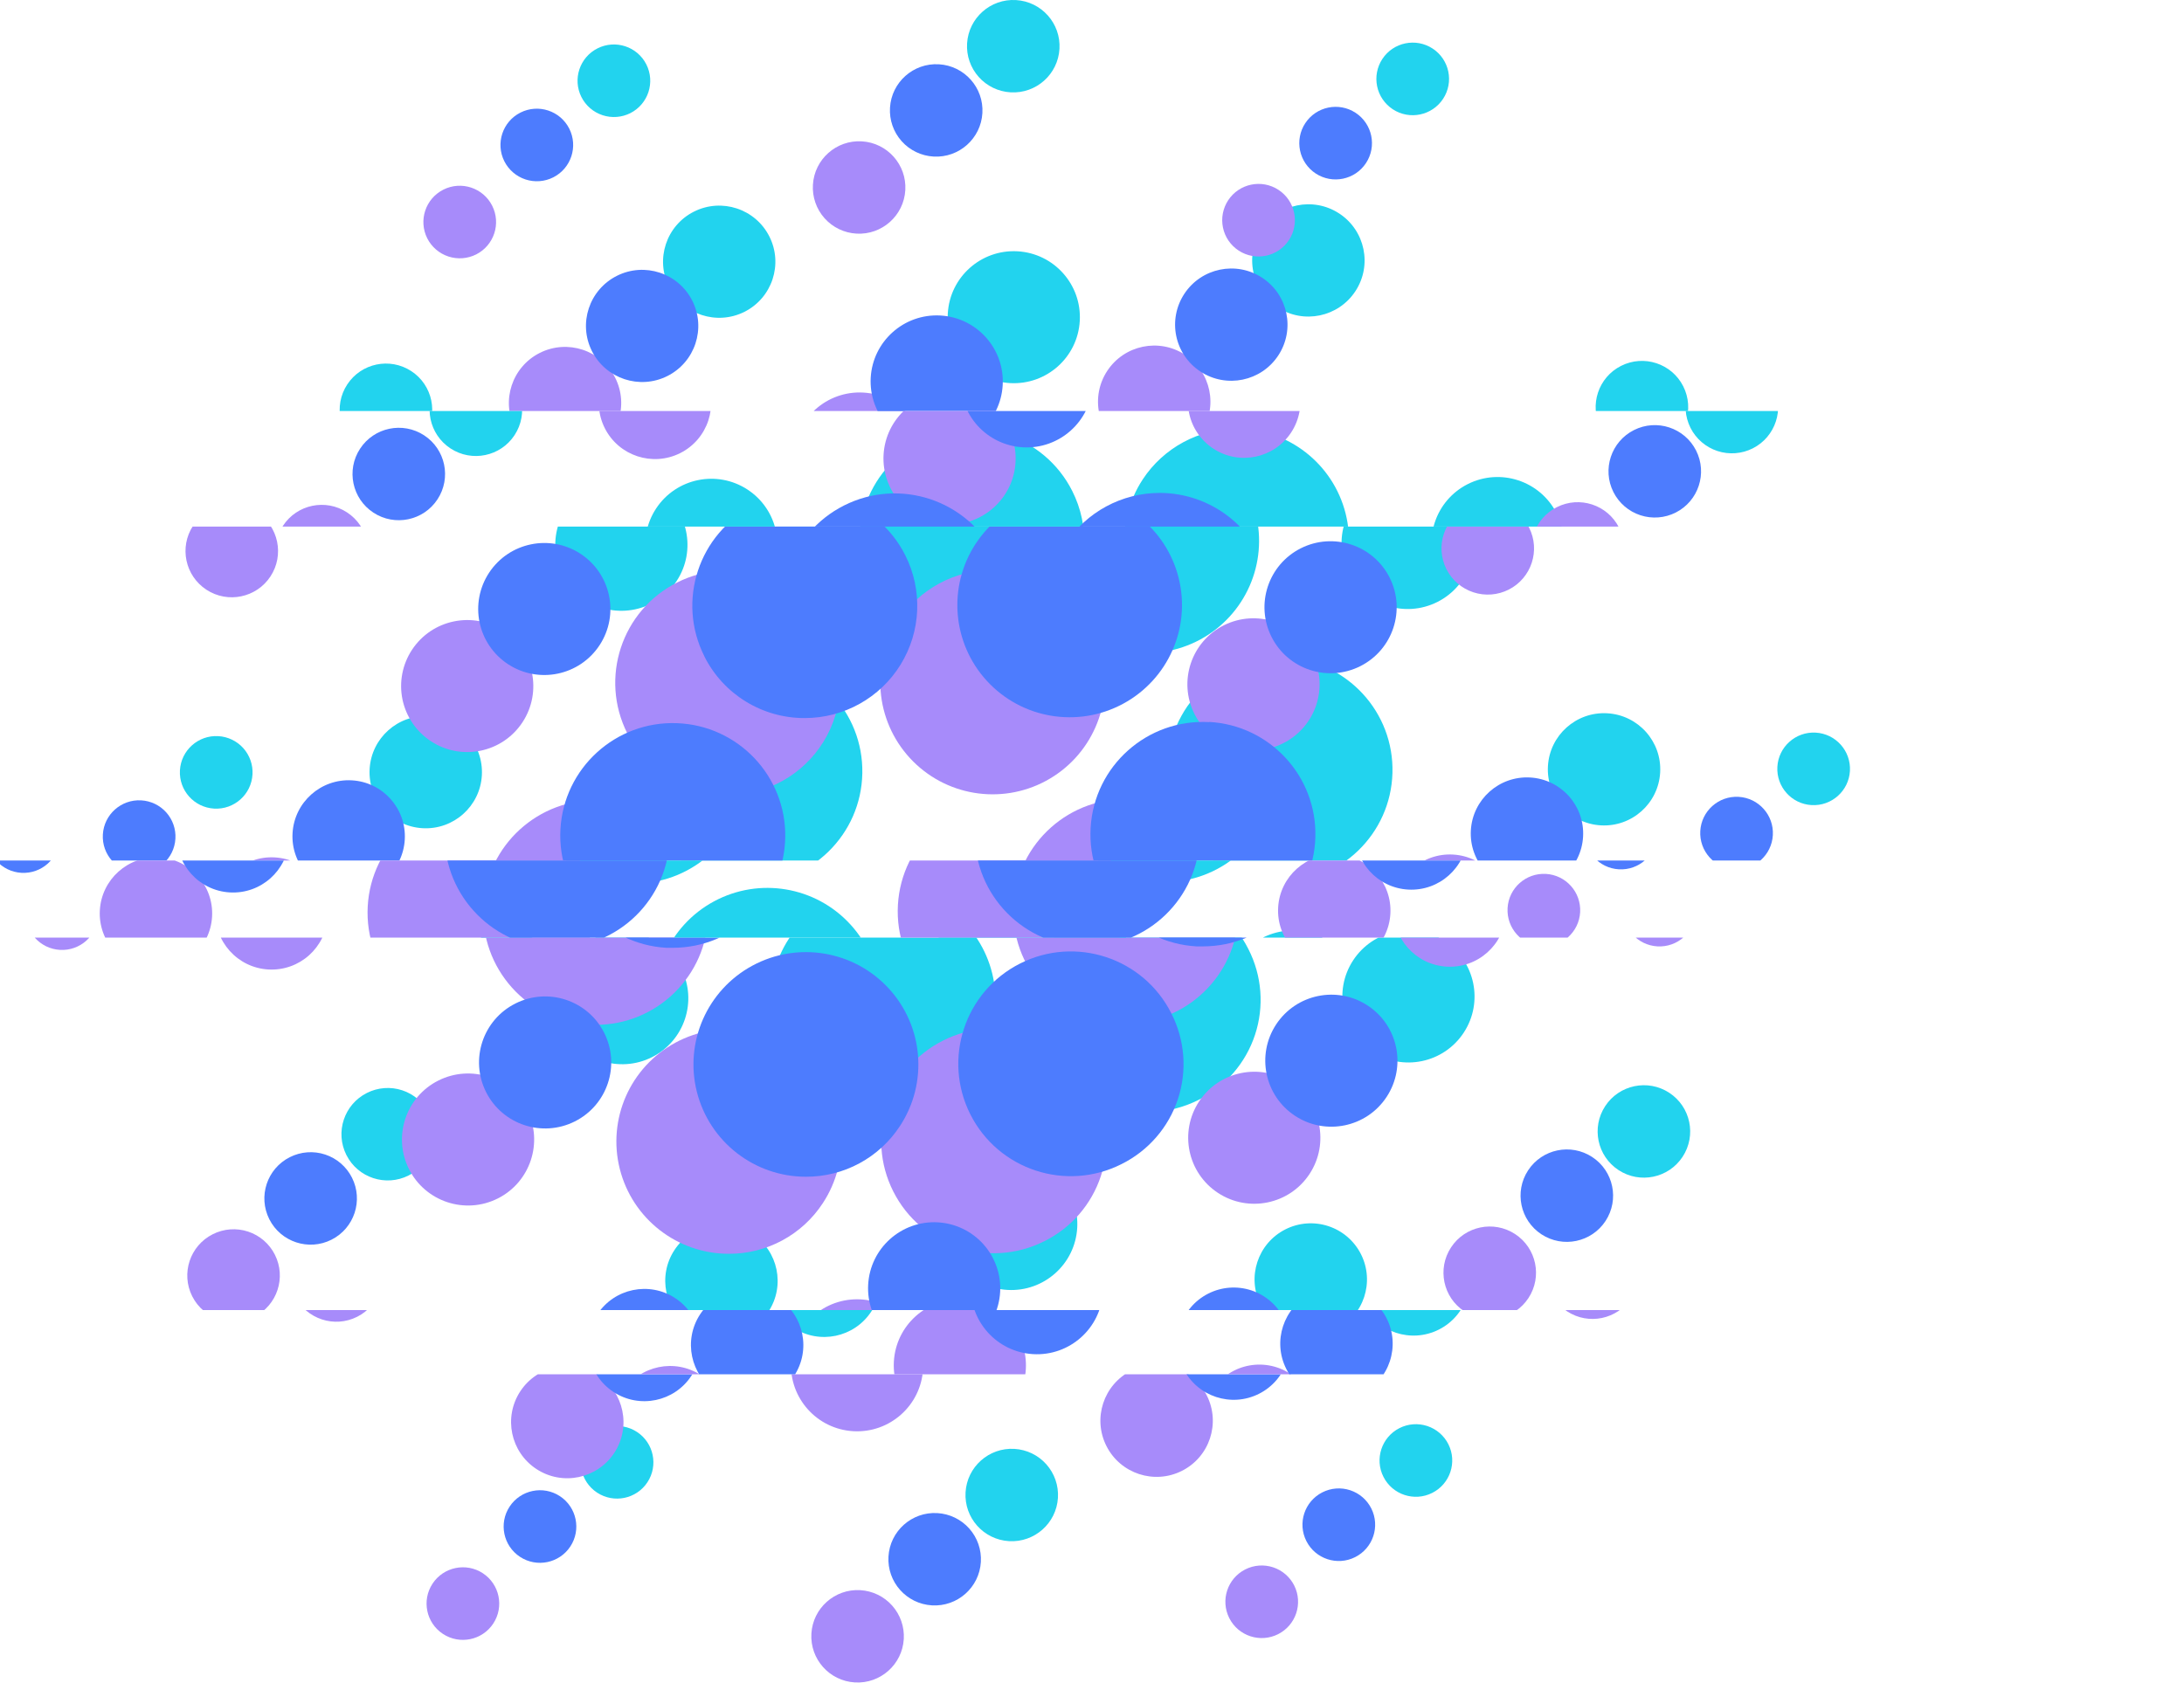
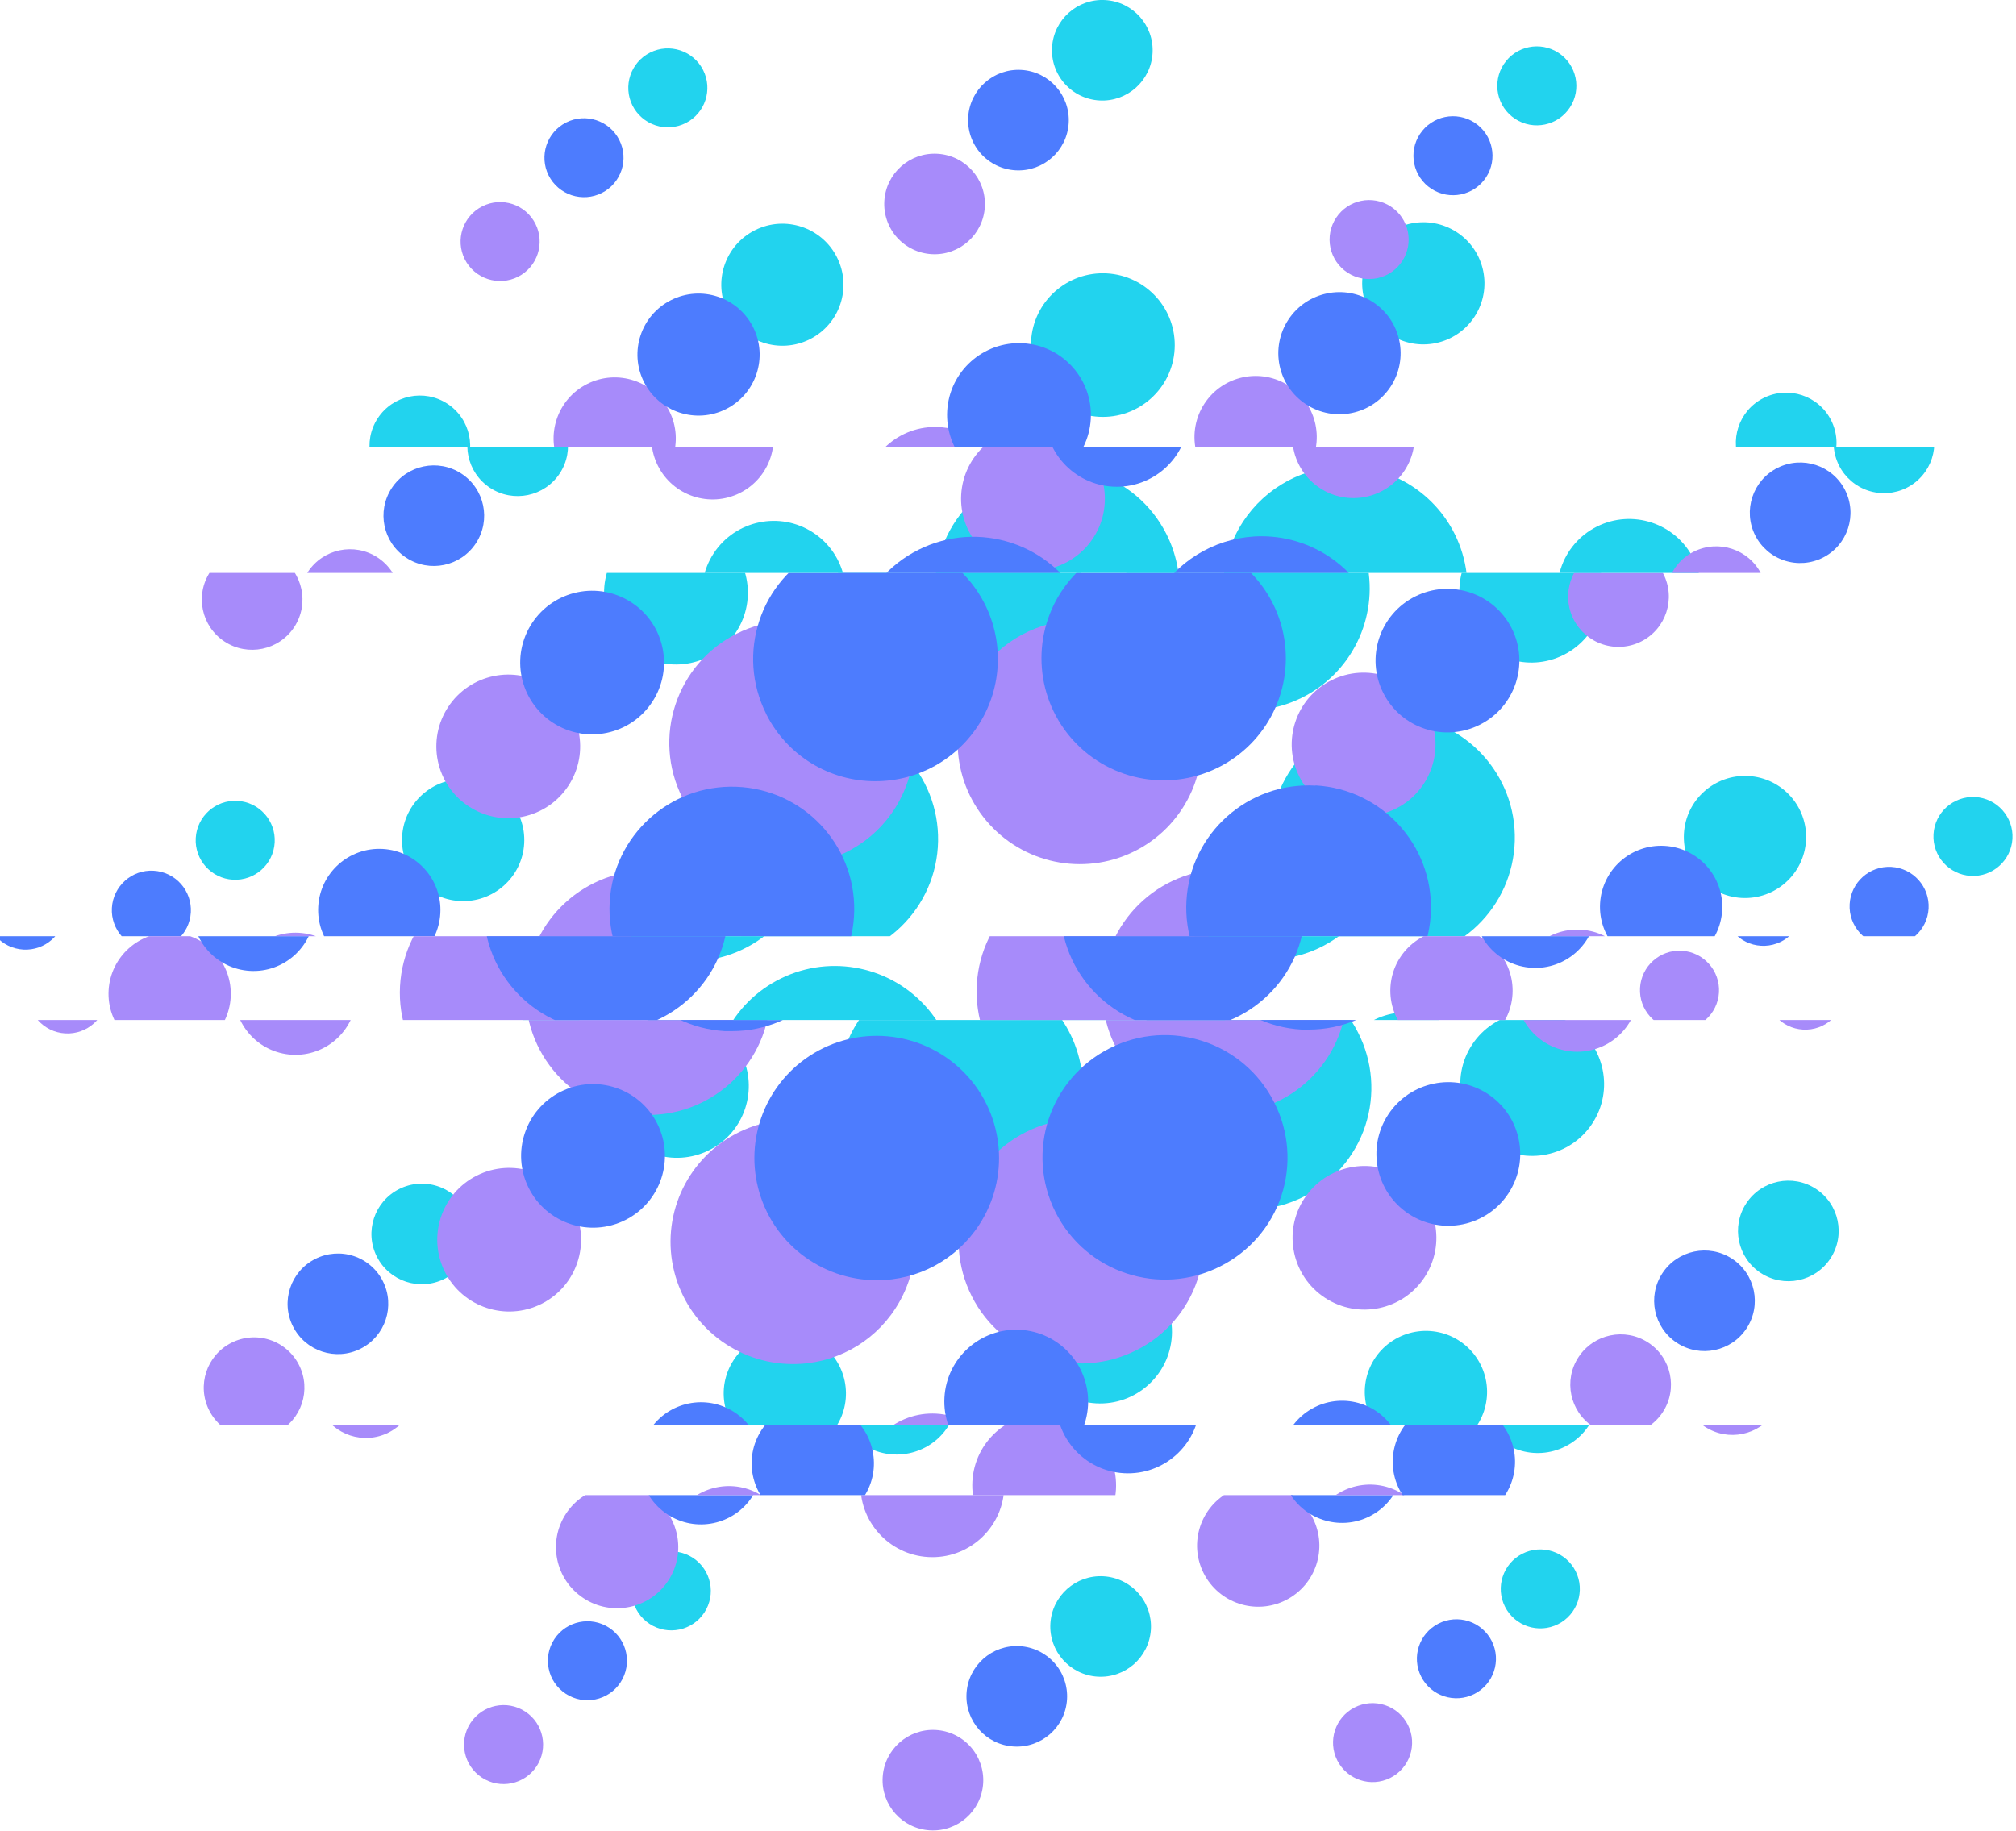
- <svg xmlns="http://www.w3.org/2000/svg" xmlns:xlink="http://www.w3.org/1999/xlink" viewBox="0 0 680 524">
+ <svg xmlns="http://www.w3.org/2000/svg" xmlns:xlink="http://www.w3.org/1999/xlink" viewBox="0 0 577 524">
  <defs>
    <g id="star">
      <path d="M102.76,172a25.31,25.31,0,0,0,23.78,26.65c.49,0,1,0,1.46,0A25.26,25.26,0,1,0,102.76,172Z" />
      <path d="M8.62,165.5a8.16,8.16,0,1,0,7.69,8.61A8.15,8.15,0,0,0,8.62,165.5Z" />
      <path d="M101.16,25.43a8.16,8.16,0,1,0-11-3.62A8.18,8.18,0,0,0,101.16,25.43Z" />
      <path d="M126.78,70.1a12.61,12.61,0,1,0-16.94-5.59A12.62,12.62,0,0,0,126.78,70.1Z" />
      <path d="M40.58,100.82a10.39,10.39,0,1,0-3-14.38A10.39,10.39,0,0,0,40.58,100.82Z" />
      <path d="M55.93,161a12.62,12.62,0,1,0,11.88,13.31A12.62,12.62,0,0,0,55.93,161Z" />
      <path d="M42,245.72a10.39,10.39,0,1,0,13.95,4.6A10.37,10.37,0,0,0,42,245.72Z" />
      <path d="M91,134.89a14.84,14.84,0,1,0-4.27-20.55A14.83,14.83,0,0,0,91,134.89Z" />
      <path d="M246.47,69.1a12.62,12.62,0,1,0-3.63-17.47A12.61,12.61,0,0,0,246.47,69.1Z" />
      <path d="M272.35,24.57A8.16,8.16,0,1,0,270,13.26,8.16,8.16,0,0,0,272.35,24.57Z" />
      <path d="M248.45,147.91a25.25,25.25,0,0,0-2.87,50.42c.49,0,1,0,1.45,0a25.25,25.25,0,0,0,1.42-50.46Z" />
      <path d="M135.08,133.14A25.12,25.12,0,0,0,157.64,147a25.25,25.25,0,0,0,22.54-36.62,25.25,25.25,0,1,0-45.1,22.73Z" />
      <path d="M333,100.79a10.39,10.39,0,1,0-14-4.6A10.4,10.4,0,0,0,333,100.79Z" />
      <path d="M269,108.83a14.84,14.84,0,1,0,19.94,6.58A14.86,14.86,0,0,0,269,108.83Z" />
      <path d="M186.55,20.76a10.39,10.39,0,1,0-9.79-11A10.38,10.38,0,0,0,186.55,20.76Z" />
      <path d="M186.43,86.13a14.84,14.84,0,1,0-14-15.66A14.84,14.84,0,0,0,186.43,86.13Z" />
      <path d="M106,237.68a14.84,14.84,0,1,0-19.93-6.58A14.85,14.85,0,0,0,106,237.68Z" />
      <path d="M196,107.79a25.22,25.22,0,1,0,21.14-11.41A25.28,25.28,0,0,0,196,107.79Z" />
      <path d="M239.92,213.37a25.26,25.26,0,1,0-11.18,33.91A25.11,25.11,0,0,0,239.92,213.37Z" />
      <path d="M284,211.62a14.84,14.84,0,1,0,4.27,20.55A14.84,14.84,0,0,0,284,211.62Z" />
      <path d="M332.38,173.68a12.62,12.62,0,1,0-13.31,11.88A12.62,12.62,0,0,0,332.38,173.68Z" />
      <path d="M367.3,164.71a8.16,8.16,0,1,0,7.69,8.61A8.17,8.17,0,0,0,367.3,164.71Z" />
      <path d="M334.42,245.68a10.39,10.39,0,1,0,3,14.39A10.39,10.39,0,0,0,334.42,245.68Z" />
      <path d="M102.65,321.94a8.16,8.16,0,1,0,2.34,11.3A8.17,8.17,0,0,0,102.65,321.94Z" />
      <path d="M273.83,321.08a8.16,8.16,0,1,0,11,3.62A8.16,8.16,0,0,0,273.83,321.08Z" />
      <path d="M179,238.71a25.25,25.25,0,1,0-21.14,11.41A25.1,25.1,0,0,0,179,238.71Z" />
      <path d="M128.53,277.41a12.62,12.62,0,1,0,3.63,17.47A12.62,12.62,0,0,0,128.53,277.41Z" />
      <path d="M187.38,325.74a10.39,10.39,0,1,0,9.78,11A10.39,10.39,0,0,0,187.38,325.74Z" />
      <path d="M187.49,260.37a14.84,14.84,0,1,0,14,15.67A14.85,14.85,0,0,0,187.49,260.37Z" />
      <path d="M248.21,276.4a12.62,12.62,0,1,0,17,5.59A12.62,12.62,0,0,0,248.21,276.4Z" />
    </g>
    <clipPath id="base">
      <rect x="-80" y="0" width="840" height="128" />
      <rect x="-80" y="164" width="840" height="104" />
      <rect x="-80" y="292" width="840" height="116" />
      <rect x="-80" y="428" width="840" height="96" />
    </clipPath>
    <clipPath id="g1">
      <rect x="-80" y="128" width="840" height="36" />
    </clipPath>
    <clipPath id="g2">
      <rect x="-80" y="268" width="840" height="24" />
    </clipPath>
    <clipPath id="g3">
      <rect x="-80" y="408" width="840" height="20" />
    </clipPath>
  </defs>
  <g clip-path="url(#base)">
    <use href="#star" xlink:href="#star" transform="translate(56 0) scale(1.386667 1.385241)" fill="#22d3ee" />
    <use href="#star" xlink:href="#star" transform="translate(8 44) scale(1.386667 1.385241)" fill="#a78bfa" />
    <use href="#star" xlink:href="#star" transform="translate(32 20) scale(1.386667 1.385241)" fill="#4d7cfe" />
  </g>
  <g transform="translate(28 0)">
    <g clip-path="url(#g1)">
      <use href="#star" xlink:href="#star" transform="translate(56 0) scale(1.386667 1.385241)" fill="#22d3ee" />
      <use href="#star" xlink:href="#star" transform="translate(8 44) scale(1.386667 1.385241)" fill="#a78bfa" />
      <use href="#star" xlink:href="#star" transform="translate(32 20) scale(1.386667 1.385241)" fill="#4d7cfe" />
    </g>
  </g>
  <g transform="translate(-36 0)">
    <g clip-path="url(#g2)">
      <use href="#star" xlink:href="#star" transform="translate(56 0) scale(1.386667 1.385241)" fill="#22d3ee" />
      <use href="#star" xlink:href="#star" transform="translate(8 44) scale(1.386667 1.385241)" fill="#a78bfa" />
      <use href="#star" xlink:href="#star" transform="translate(32 20) scale(1.386667 1.385241)" fill="#4d7cfe" />
    </g>
  </g>
  <g transform="translate(32 0)">
    <g clip-path="url(#g3)">
      <use href="#star" xlink:href="#star" transform="translate(56 0) scale(1.386667 1.385241)" fill="#22d3ee" />
      <use href="#star" xlink:href="#star" transform="translate(8 44) scale(1.386667 1.385241)" fill="#a78bfa" />
      <use href="#star" xlink:href="#star" transform="translate(32 20) scale(1.386667 1.385241)" fill="#4d7cfe" />
    </g>
  </g>
</svg>
